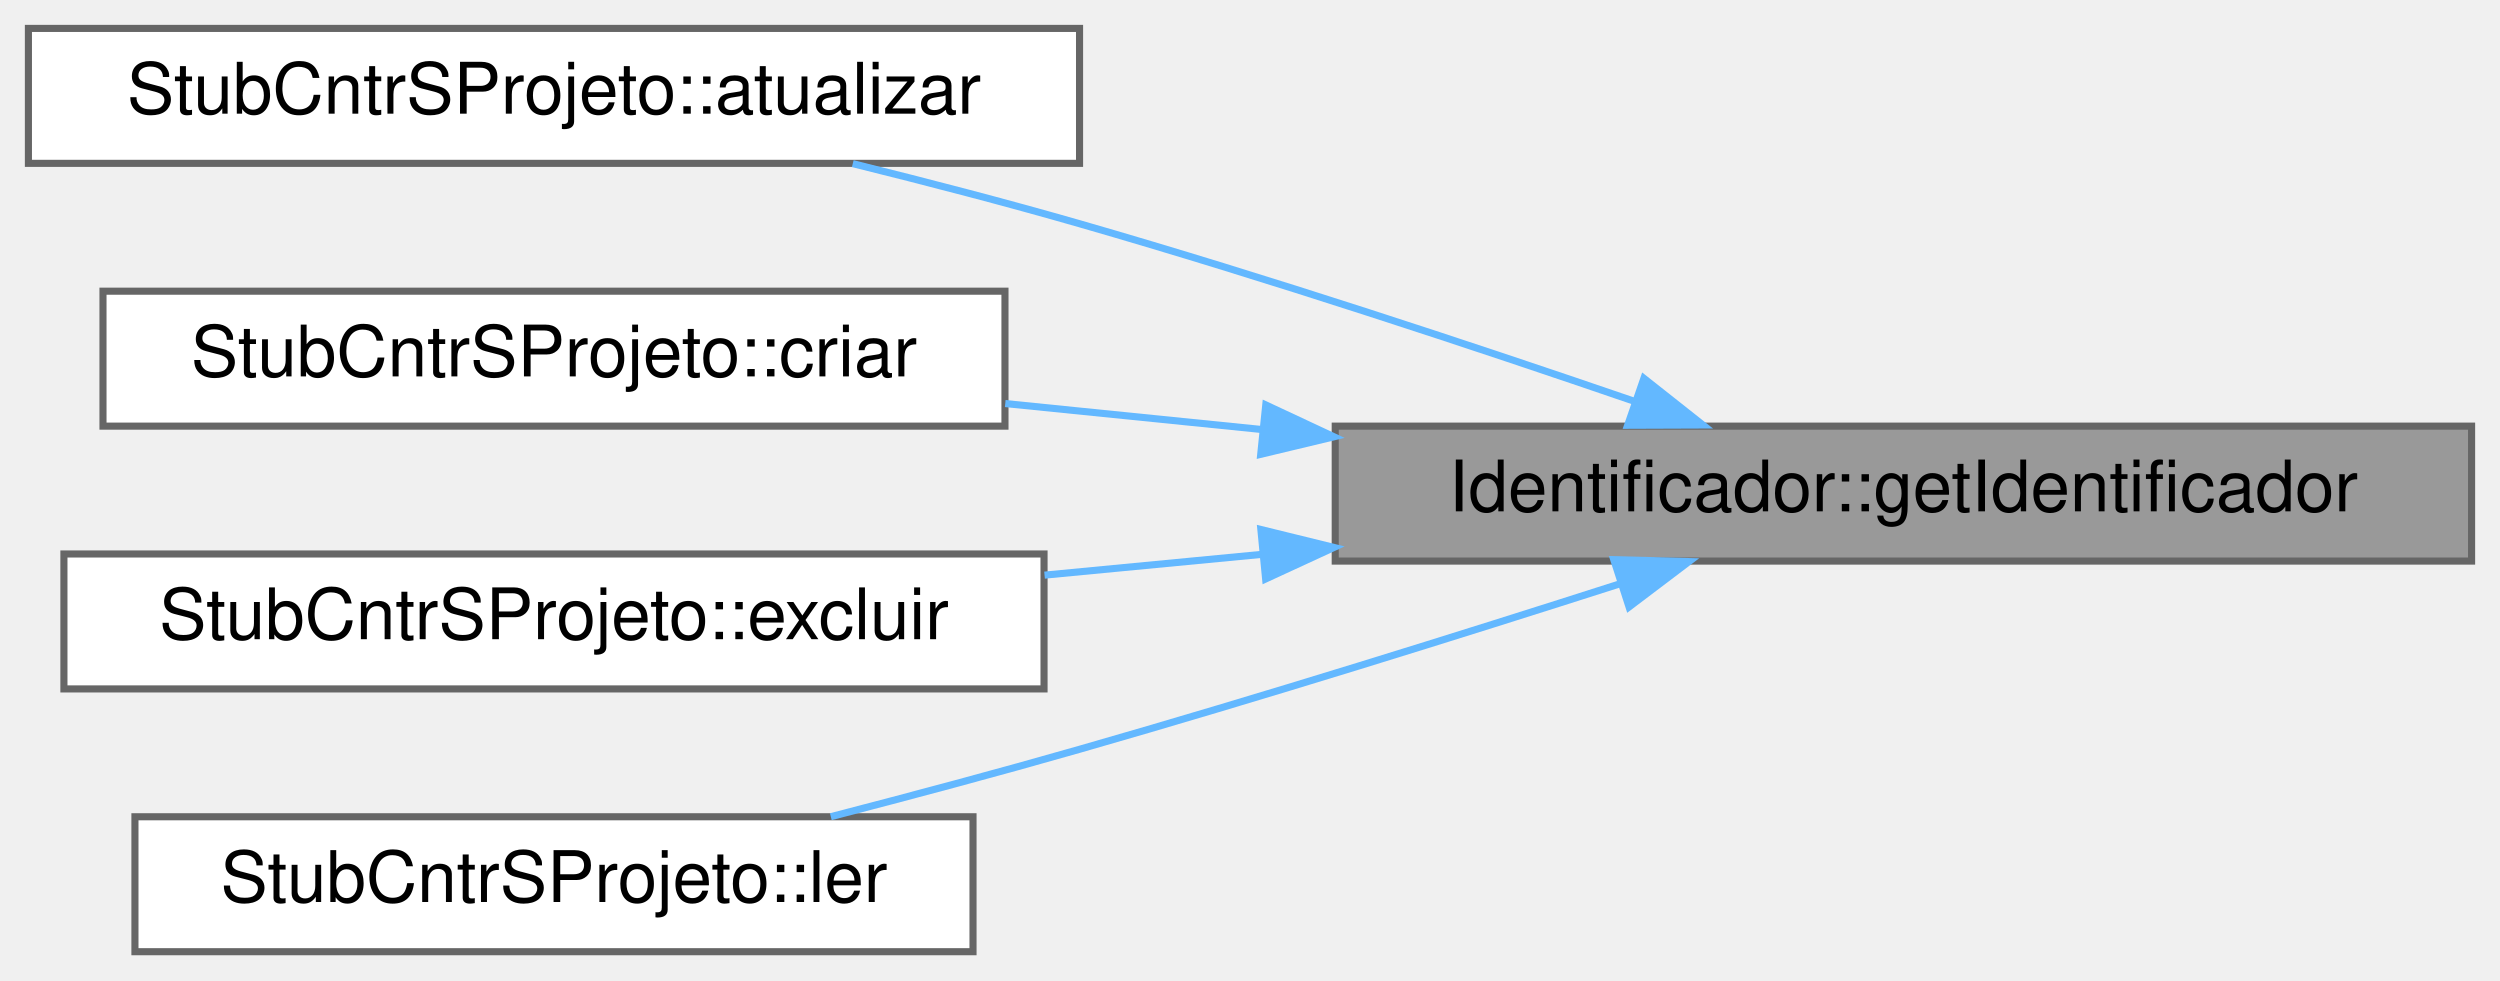
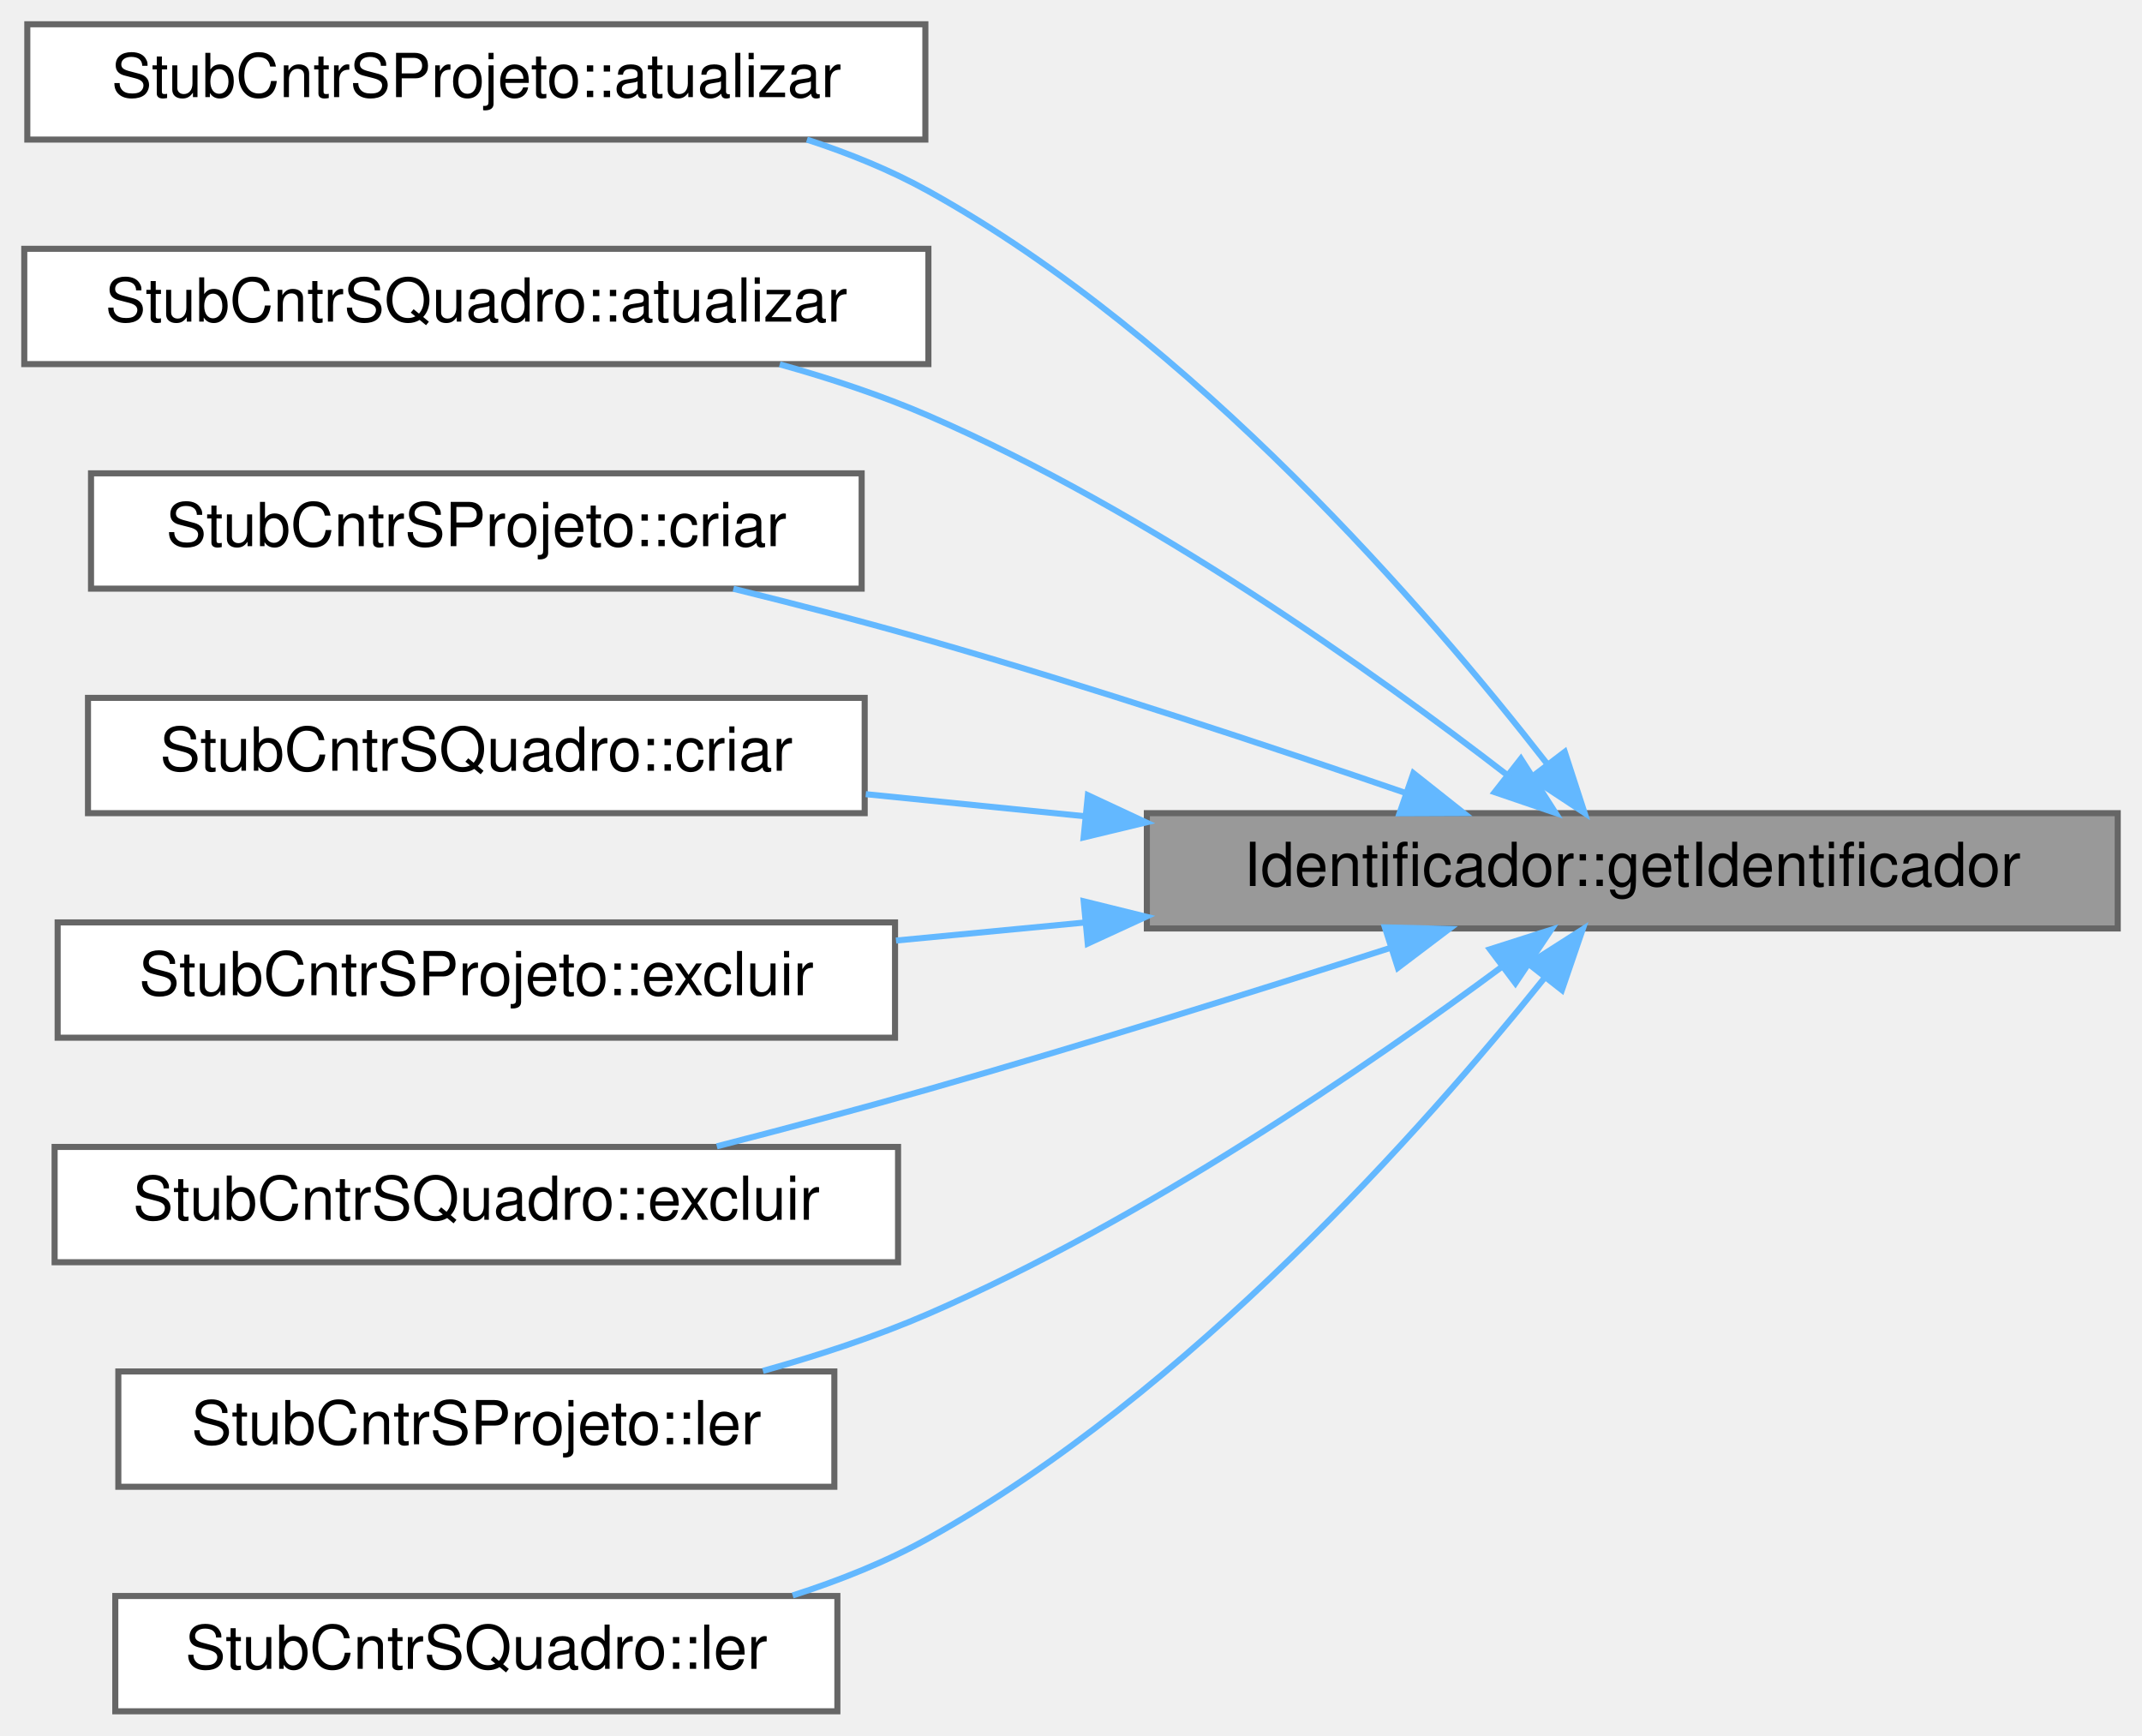
- <svg xmlns="http://www.w3.org/2000/svg" xmlns:xlink="http://www.w3.org/1999/xlink" width="352pt" height="138pt" viewBox="0.00 0.00 352.00 138.00">
-   <g id="graph0" class="graph" transform="scale(1 1) rotate(0) translate(4 134)">
+ <svg xmlns="http://www.w3.org/2000/svg" xmlns:xlink="http://www.w3.org/1999/xlink" width="353pt" height="286pt" viewBox="0.00 0.00 353.00 286.00">
+   <g id="graph0" class="graph" transform="scale(1 1) rotate(0) translate(4 282)">
    <g id="Node000001" class="node">
      <g id="a_Node000001">
        <a xlink:title="Retorna o valor atualmente armazenado.">
-           <polygon fill="#999999" stroke="#666666" points="344,-74 184,-74 184,-55 344,-55 344,-74" />
-           <text text-anchor="middle" x="264" y="-62" font-family="Helvetica,sans-Serif" font-size="10.00">Identificador::getIdentificador</text>
+           <polygon fill="#999999" stroke="#666666" points="345,-148 185,-148 185,-129 345,-129 345,-148" />
+           <text text-anchor="middle" x="265" y="-136" font-family="Helvetica,sans-Serif" font-size="10.00">Identificador::getIdentificador</text>
        </a>
      </g>
    </g>
    <g id="Node000002" class="node">
      <g id="a_Node000002">
        <a xlink:href="classStubCntrSProjeto.html#a41dd4b782988c9aa512eb95780617138" target="_top" xlink:title=" ">
-           <polygon fill="white" stroke="#666666" points="148,-130 0,-130 0,-111 148,-111 148,-130" />
-           <text text-anchor="middle" x="74" y="-118" font-family="Helvetica,sans-Serif" font-size="10.00">StubCntrSProjeto::atualizar</text>
+           <polygon fill="white" stroke="#666666" points="148.5,-278 0.5,-278 0.5,-259 148.5,-259 148.5,-278" />
+           <text text-anchor="middle" x="74.5" y="-266" font-family="Helvetica,sans-Serif" font-size="10.00">StubCntrSProjeto::atualizar</text>
        </a>
      </g>
    </g>
    <g id="edge1_Node000001_Node000002" class="edge">
      <g id="a_edge1_Node000001_Node000002">
        <a xlink:title=" ">
-           <path fill="none" stroke="#63b8ff" d="M226.28,-77.44C203.81,-85.15 174.4,-94.9 148,-102.5 137.71,-105.46 126.53,-108.37 116.07,-110.96" />
-           <polygon fill="#63b8ff" stroke="#63b8ff" points="227.46,-80.73 235.77,-74.16 225.17,-74.12 227.46,-80.73" />
+           <path fill="none" stroke="#63b8ff" d="M250.89,-156.23C231.48,-181.18 192.63,-226.31 149,-250.5 142.8,-253.94 135.94,-256.73 128.98,-258.99" />
+           <polygon fill="#63b8ff" stroke="#63b8ff" points="253.87,-158.1 257.14,-148.03 248.3,-153.86 253.87,-158.1" />
        </a>
      </g>
    </g>
    <g id="Node000003" class="node">
      <g id="a_Node000003">
-         <a xlink:href="classStubCntrSProjeto.html#a9446b83be515a21be7043214f12272ad" target="_top" xlink:title=" ">
-           <polygon fill="white" stroke="#666666" points="137.5,-93 10.5,-93 10.5,-74 137.5,-74 137.5,-93" />
-           <text text-anchor="middle" x="74" y="-81" font-family="Helvetica,sans-Serif" font-size="10.00">StubCntrSProjeto::criar</text>
+         <a xlink:href="classStubCntrSQuadro.html#a6c4ce546ac7478538f77a2cc0e39e758" target="_top" xlink:title=" ">
+           <polygon fill="white" stroke="#666666" points="149,-241 0,-241 0,-222 149,-222 149,-241" />
+           <text text-anchor="middle" x="74.5" y="-229" font-family="Helvetica,sans-Serif" font-size="10.00">StubCntrSQuadro::atualizar</text>
        </a>
      </g>
    </g>
    <g id="edge2_Node000001_Node000003" class="edge">
      <g id="a_edge2_Node000001_Node000003">
        <a xlink:title=" ">
-           <path fill="none" stroke="#63b8ff" d="M173.61,-73.53C161.42,-74.77 149.12,-76.01 137.54,-77.18" />
-           <polygon fill="#63b8ff" stroke="#63b8ff" points="174.22,-76.99 183.82,-72.5 173.51,-70.03 174.22,-76.99" />
+           <path fill="none" stroke="#63b8ff" d="M244.45,-154.24C222.47,-171.2 185.1,-197.85 149,-213.5 141.29,-216.84 132.83,-219.64 124.5,-221.96" />
+           <polygon fill="#63b8ff" stroke="#63b8ff" points="246.64,-156.97 252.35,-148.04 242.32,-151.46 246.64,-156.97" />
        </a>
      </g>
    </g>
    <g id="Node000004" class="node">
      <g id="a_Node000004">
-         <a xlink:href="classStubCntrSProjeto.html#a31342fae8bd0cfb77d2cef6a018ae5f4" target="_top" xlink:title=" ">
-           <polygon fill="white" stroke="#666666" points="143,-56 5,-56 5,-37 143,-37 143,-56" />
-           <text text-anchor="middle" x="74" y="-44" font-family="Helvetica,sans-Serif" font-size="10.00">StubCntrSProjeto::excluir</text>
+         <a xlink:href="classStubCntrSProjeto.html#a9446b83be515a21be7043214f12272ad" target="_top" xlink:title=" ">
+           <polygon fill="white" stroke="#666666" points="138,-204 11,-204 11,-185 138,-185 138,-204" />
+           <text text-anchor="middle" x="74.5" y="-192" font-family="Helvetica,sans-Serif" font-size="10.00">StubCntrSProjeto::criar</text>
        </a>
      </g>
    </g>
    <g id="edge3_Node000001_Node000004" class="edge">
      <g id="a_edge3_Node000001_Node000004">
        <a xlink:title=" ">
-           <path fill="none" stroke="#63b8ff" d="M173.59,-55.94C163.33,-54.96 152.99,-53.97 143.07,-53.02" />
-           <polygon fill="#63b8ff" stroke="#63b8ff" points="173.53,-59.45 183.82,-56.92 174.2,-52.48 173.53,-59.45" />
+           <path fill="none" stroke="#63b8ff" d="M227.73,-151.3C205.21,-159.04 175.58,-168.87 149,-176.5 138.65,-179.47 127.38,-182.39 116.86,-184.98" />
+           <polygon fill="#63b8ff" stroke="#63b8ff" points="228.93,-154.59 237.23,-148.01 226.64,-147.97 228.93,-154.59" />
        </a>
      </g>
    </g>
    <g id="Node000005" class="node">
      <g id="a_Node000005">
-         <a xlink:href="classStubCntrSProjeto.html#a510b555de326419e9ce62ed5f0b827ec" target="_top" xlink:title=" ">
-           <polygon fill="white" stroke="#666666" points="133,-19 15,-19 15,0 133,0 133,-19" />
-           <text text-anchor="middle" x="74" y="-7" font-family="Helvetica,sans-Serif" font-size="10.00">StubCntrSProjeto::ler</text>
+         <a xlink:href="classStubCntrSQuadro.html#a58983722699e2900224de76c1e1491fa" target="_top" xlink:title=" ">
+           <polygon fill="white" stroke="#666666" points="138.5,-167 10.5,-167 10.5,-148 138.5,-148 138.5,-167" />
+           <text text-anchor="middle" x="74.5" y="-155" font-family="Helvetica,sans-Serif" font-size="10.00">StubCntrSQuadro::criar</text>
        </a>
      </g>
    </g>
    <g id="edge4_Node000001_Node000005" class="edge">
      <g id="a_edge4_Node000001_Node000005">
        <a xlink:title=" ">
-           <path fill="none" stroke="#63b8ff" d="M224.08,-51.8C201.87,-44.68 173.46,-35.79 148,-28.5 136.67,-25.25 124.28,-21.94 112.98,-19.01" />
-           <polygon fill="#63b8ff" stroke="#63b8ff" points="223.22,-55.2 233.81,-54.93 225.37,-48.54 223.22,-55.2" />
+           <path fill="none" stroke="#63b8ff" d="M174.7,-147.5C162.53,-148.73 150.25,-149.97 138.68,-151.13" />
+           <polygon fill="#63b8ff" stroke="#63b8ff" points="175.28,-150.96 184.88,-146.48 174.58,-144 175.28,-150.96" />
+         </a>
+       </g>
+     </g>
+     <g id="Node000006" class="node">
+       <g id="a_Node000006">
+         <a xlink:href="classStubCntrSProjeto.html#a31342fae8bd0cfb77d2cef6a018ae5f4" target="_top" xlink:title=" ">
+           <polygon fill="white" stroke="#666666" points="143.5,-130 5.5,-130 5.5,-111 143.5,-111 143.5,-130" />
+           <text text-anchor="middle" x="74.5" y="-118" font-family="Helvetica,sans-Serif" font-size="10.00">StubCntrSProjeto::excluir</text>
+         </a>
+       </g>
+     </g>
+     <g id="edge5_Node000001_Node000006" class="edge">
+       <g id="a_edge5_Node000001_Node000006">
+         <a xlink:title=" ">
+           <path fill="none" stroke="#63b8ff" d="M174.86,-129.99C164.37,-128.99 153.8,-127.98 143.66,-127.01" />
+           <polygon fill="#63b8ff" stroke="#63b8ff" points="174.59,-133.48 184.88,-130.94 175.26,-126.51 174.59,-133.48" />
+         </a>
+       </g>
+     </g>
+     <g id="Node000007" class="node">
+       <g id="a_Node000007">
+         <a xlink:href="classStubCntrSQuadro.html#a540afd0a3d96ef36c9852545fe987b1b" target="_top" xlink:title=" ">
+           <polygon fill="white" stroke="#666666" points="144,-93 5,-93 5,-74 144,-74 144,-93" />
+           <text text-anchor="middle" x="74.5" y="-81" font-family="Helvetica,sans-Serif" font-size="10.00">StubCntrSQuadro::excluir</text>
+         </a>
+       </g>
+     </g>
+     <g id="edge6_Node000001_Node000007" class="edge">
+       <g id="a_edge6_Node000001_Node000007">
+         <a xlink:title=" ">
+           <path fill="none" stroke="#63b8ff" d="M225.08,-125.78C202.87,-118.66 174.47,-109.77 149,-102.5 137.72,-99.28 125.4,-96 114.13,-93.1" />
+           <polygon fill="#63b8ff" stroke="#63b8ff" points="224.23,-129.18 234.82,-128.92 226.37,-122.52 224.23,-129.18" />
+         </a>
+       </g>
+     </g>
+     <g id="Node000008" class="node">
+       <g id="a_Node000008">
+         <a xlink:href="classStubCntrSProjeto.html#a510b555de326419e9ce62ed5f0b827ec" target="_top" xlink:title=" ">
+           <polygon fill="white" stroke="#666666" points="133.5,-56 15.5,-56 15.5,-37 133.5,-37 133.5,-56" />
+           <text text-anchor="middle" x="74.5" y="-44" font-family="Helvetica,sans-Serif" font-size="10.00">StubCntrSProjeto::ler</text>
+         </a>
+       </g>
+     </g>
+     <g id="edge7_Node000001_Node000008" class="edge">
+       <g id="a_edge7_Node000001_Node000008">
+         <a xlink:title=" ">
+           <path fill="none" stroke="#63b8ff" d="M243.63,-122.77C221.46,-106.34 184.43,-80.87 149,-65.5 140.42,-61.78 130.94,-58.66 121.73,-56.09" />
+           <polygon fill="#63b8ff" stroke="#63b8ff" points="241.54,-125.57 251.63,-128.79 245.74,-119.98 241.54,-125.57" />
+         </a>
+       </g>
+     </g>
+     <g id="Node000009" class="node">
+       <g id="a_Node000009">
+         <a xlink:href="classStubCntrSQuadro.html#a216a34bb49b52b23d6105f571f1d1b96" target="_top" xlink:title=" ">
+           <polygon fill="white" stroke="#666666" points="134,-19 15,-19 15,0 134,0 134,-19" />
+           <text text-anchor="middle" x="74.5" y="-7" font-family="Helvetica,sans-Serif" font-size="10.00">StubCntrSQuadro::ler</text>
+         </a>
+       </g>
+     </g>
+     <g id="edge8_Node000001_Node000009" class="edge">
+       <g id="a_edge8_Node000001_Node000009">
+         <a xlink:title=" ">
+           <path fill="none" stroke="#63b8ff" d="M250.49,-120.8C230.83,-96.32 192,-52.44 149,-28.5 142.09,-24.65 134.38,-21.57 126.63,-19.09" />
+           <polygon fill="#63b8ff" stroke="#63b8ff" points="247.9,-123.17 256.83,-128.87 253.4,-118.85 247.9,-123.17" />
        </a>
      </g>
    </g>
  </g>
</svg>
